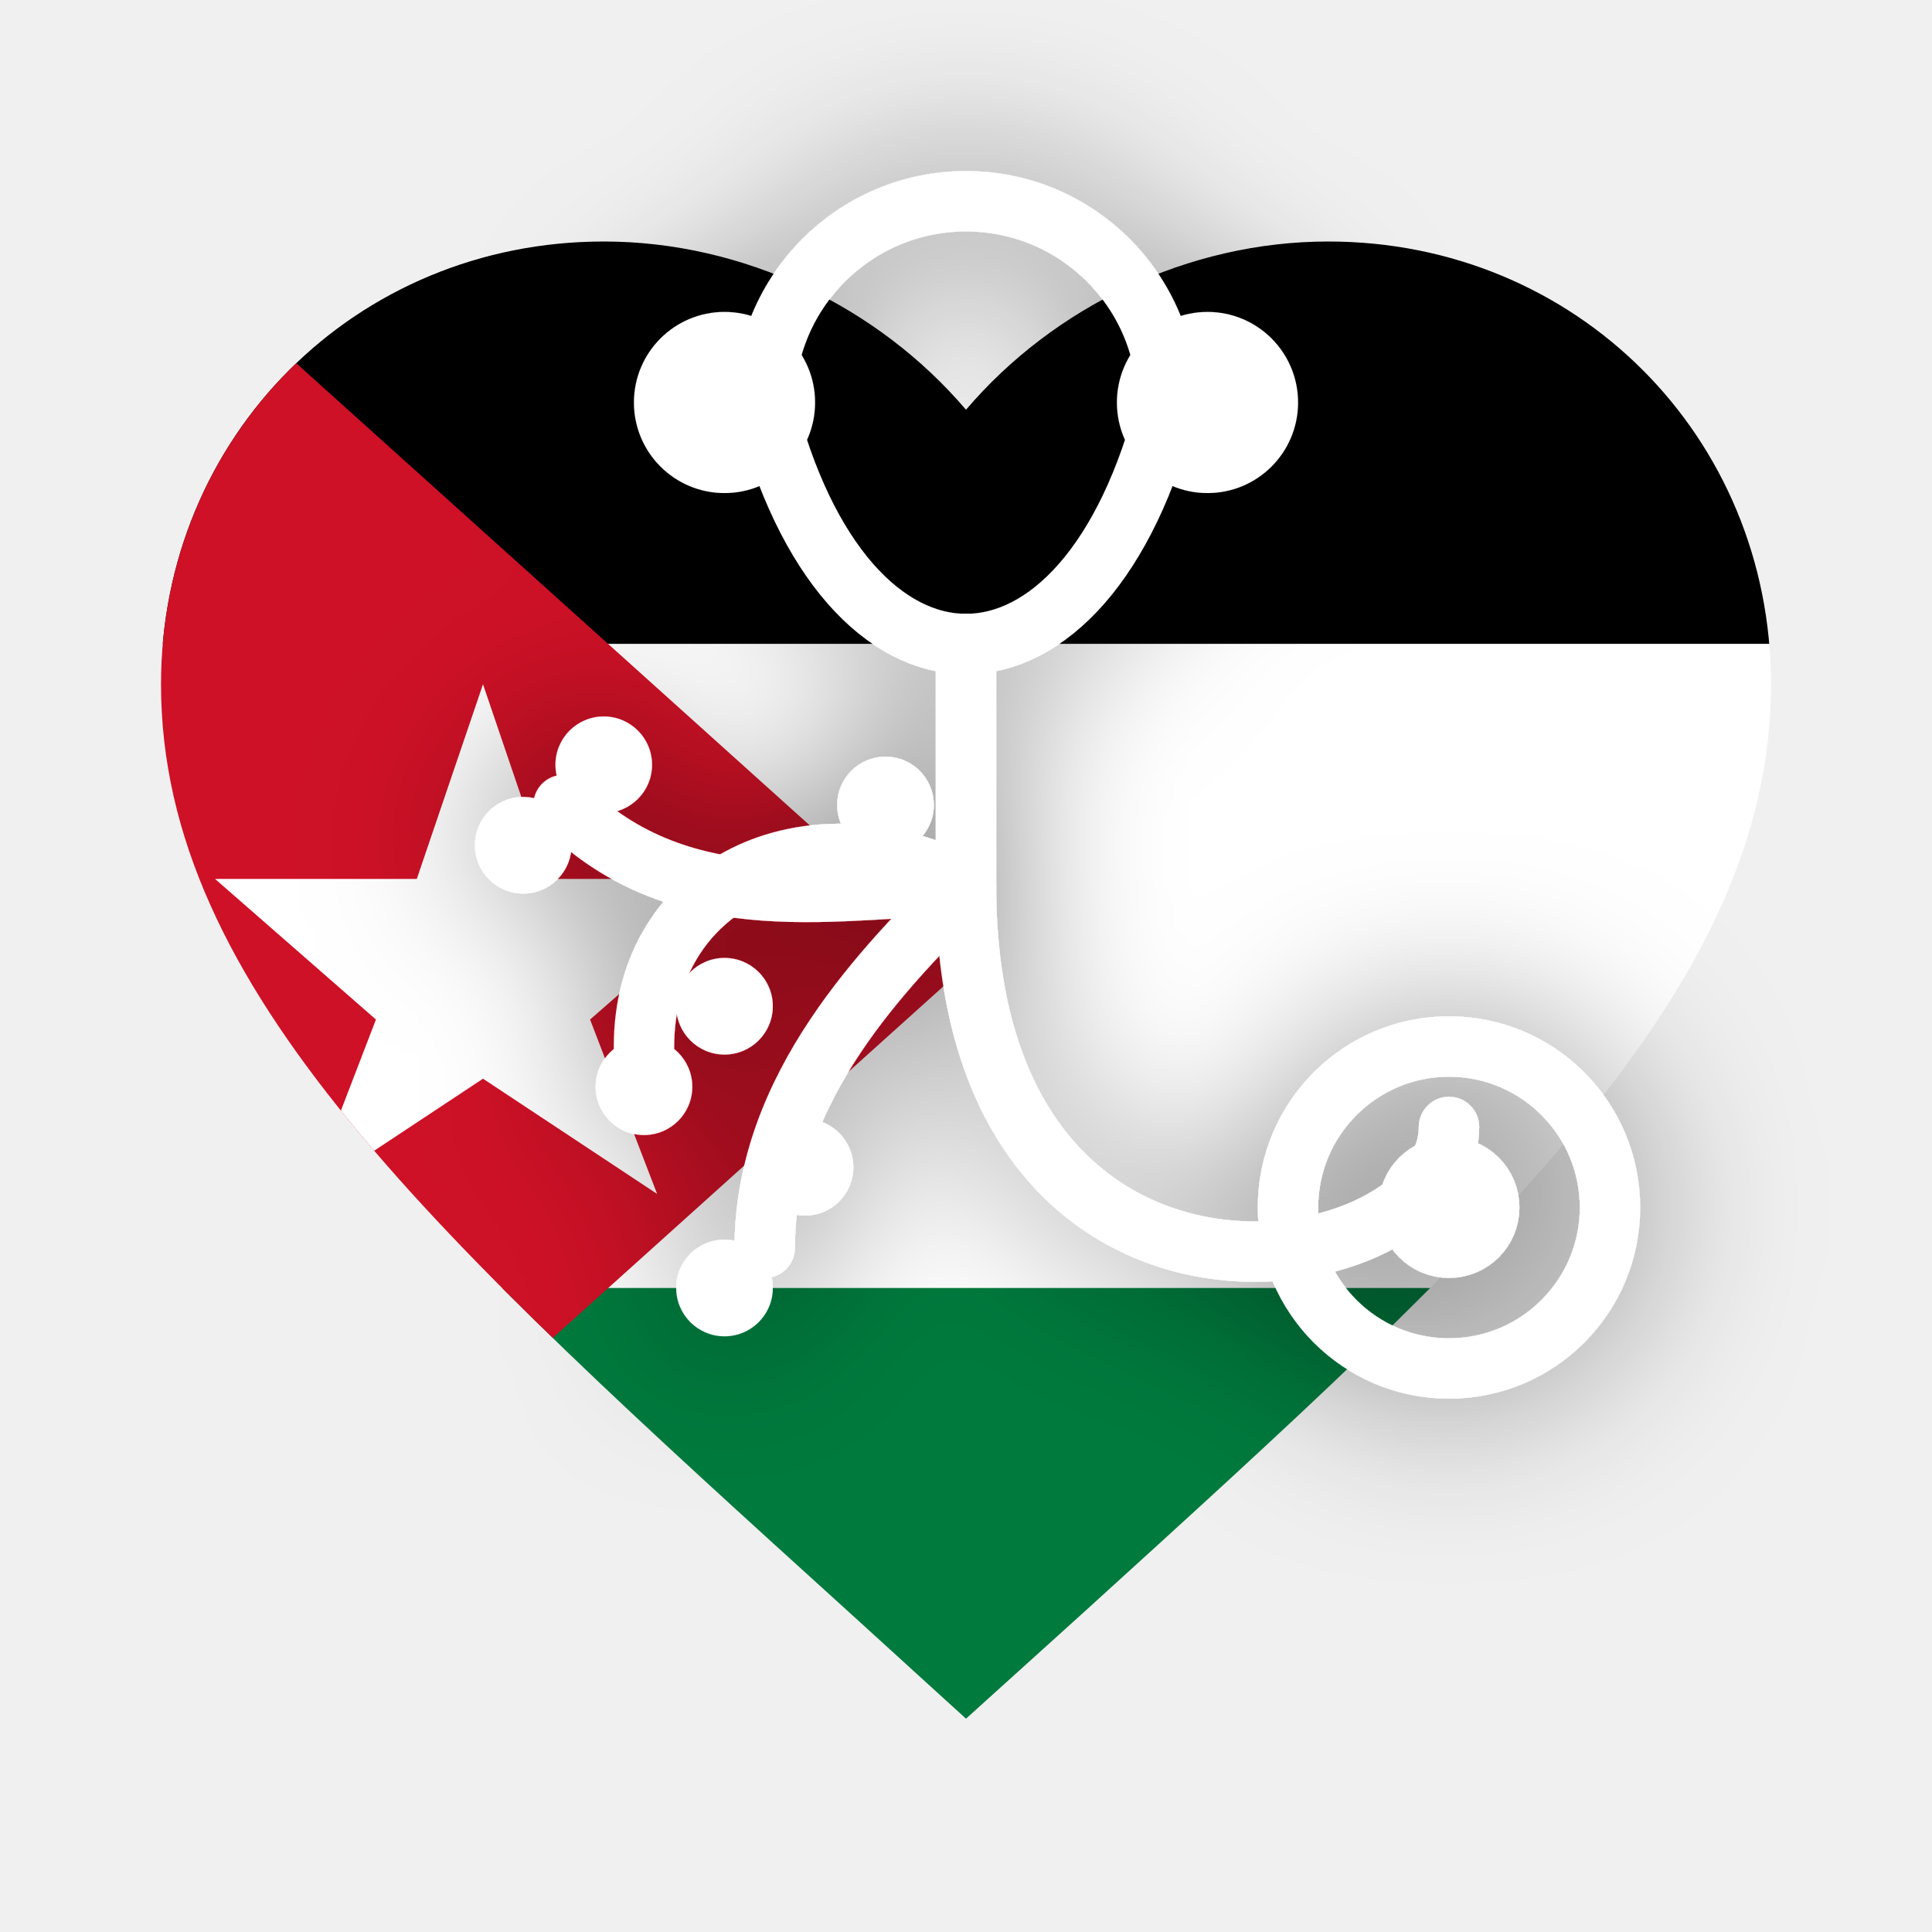
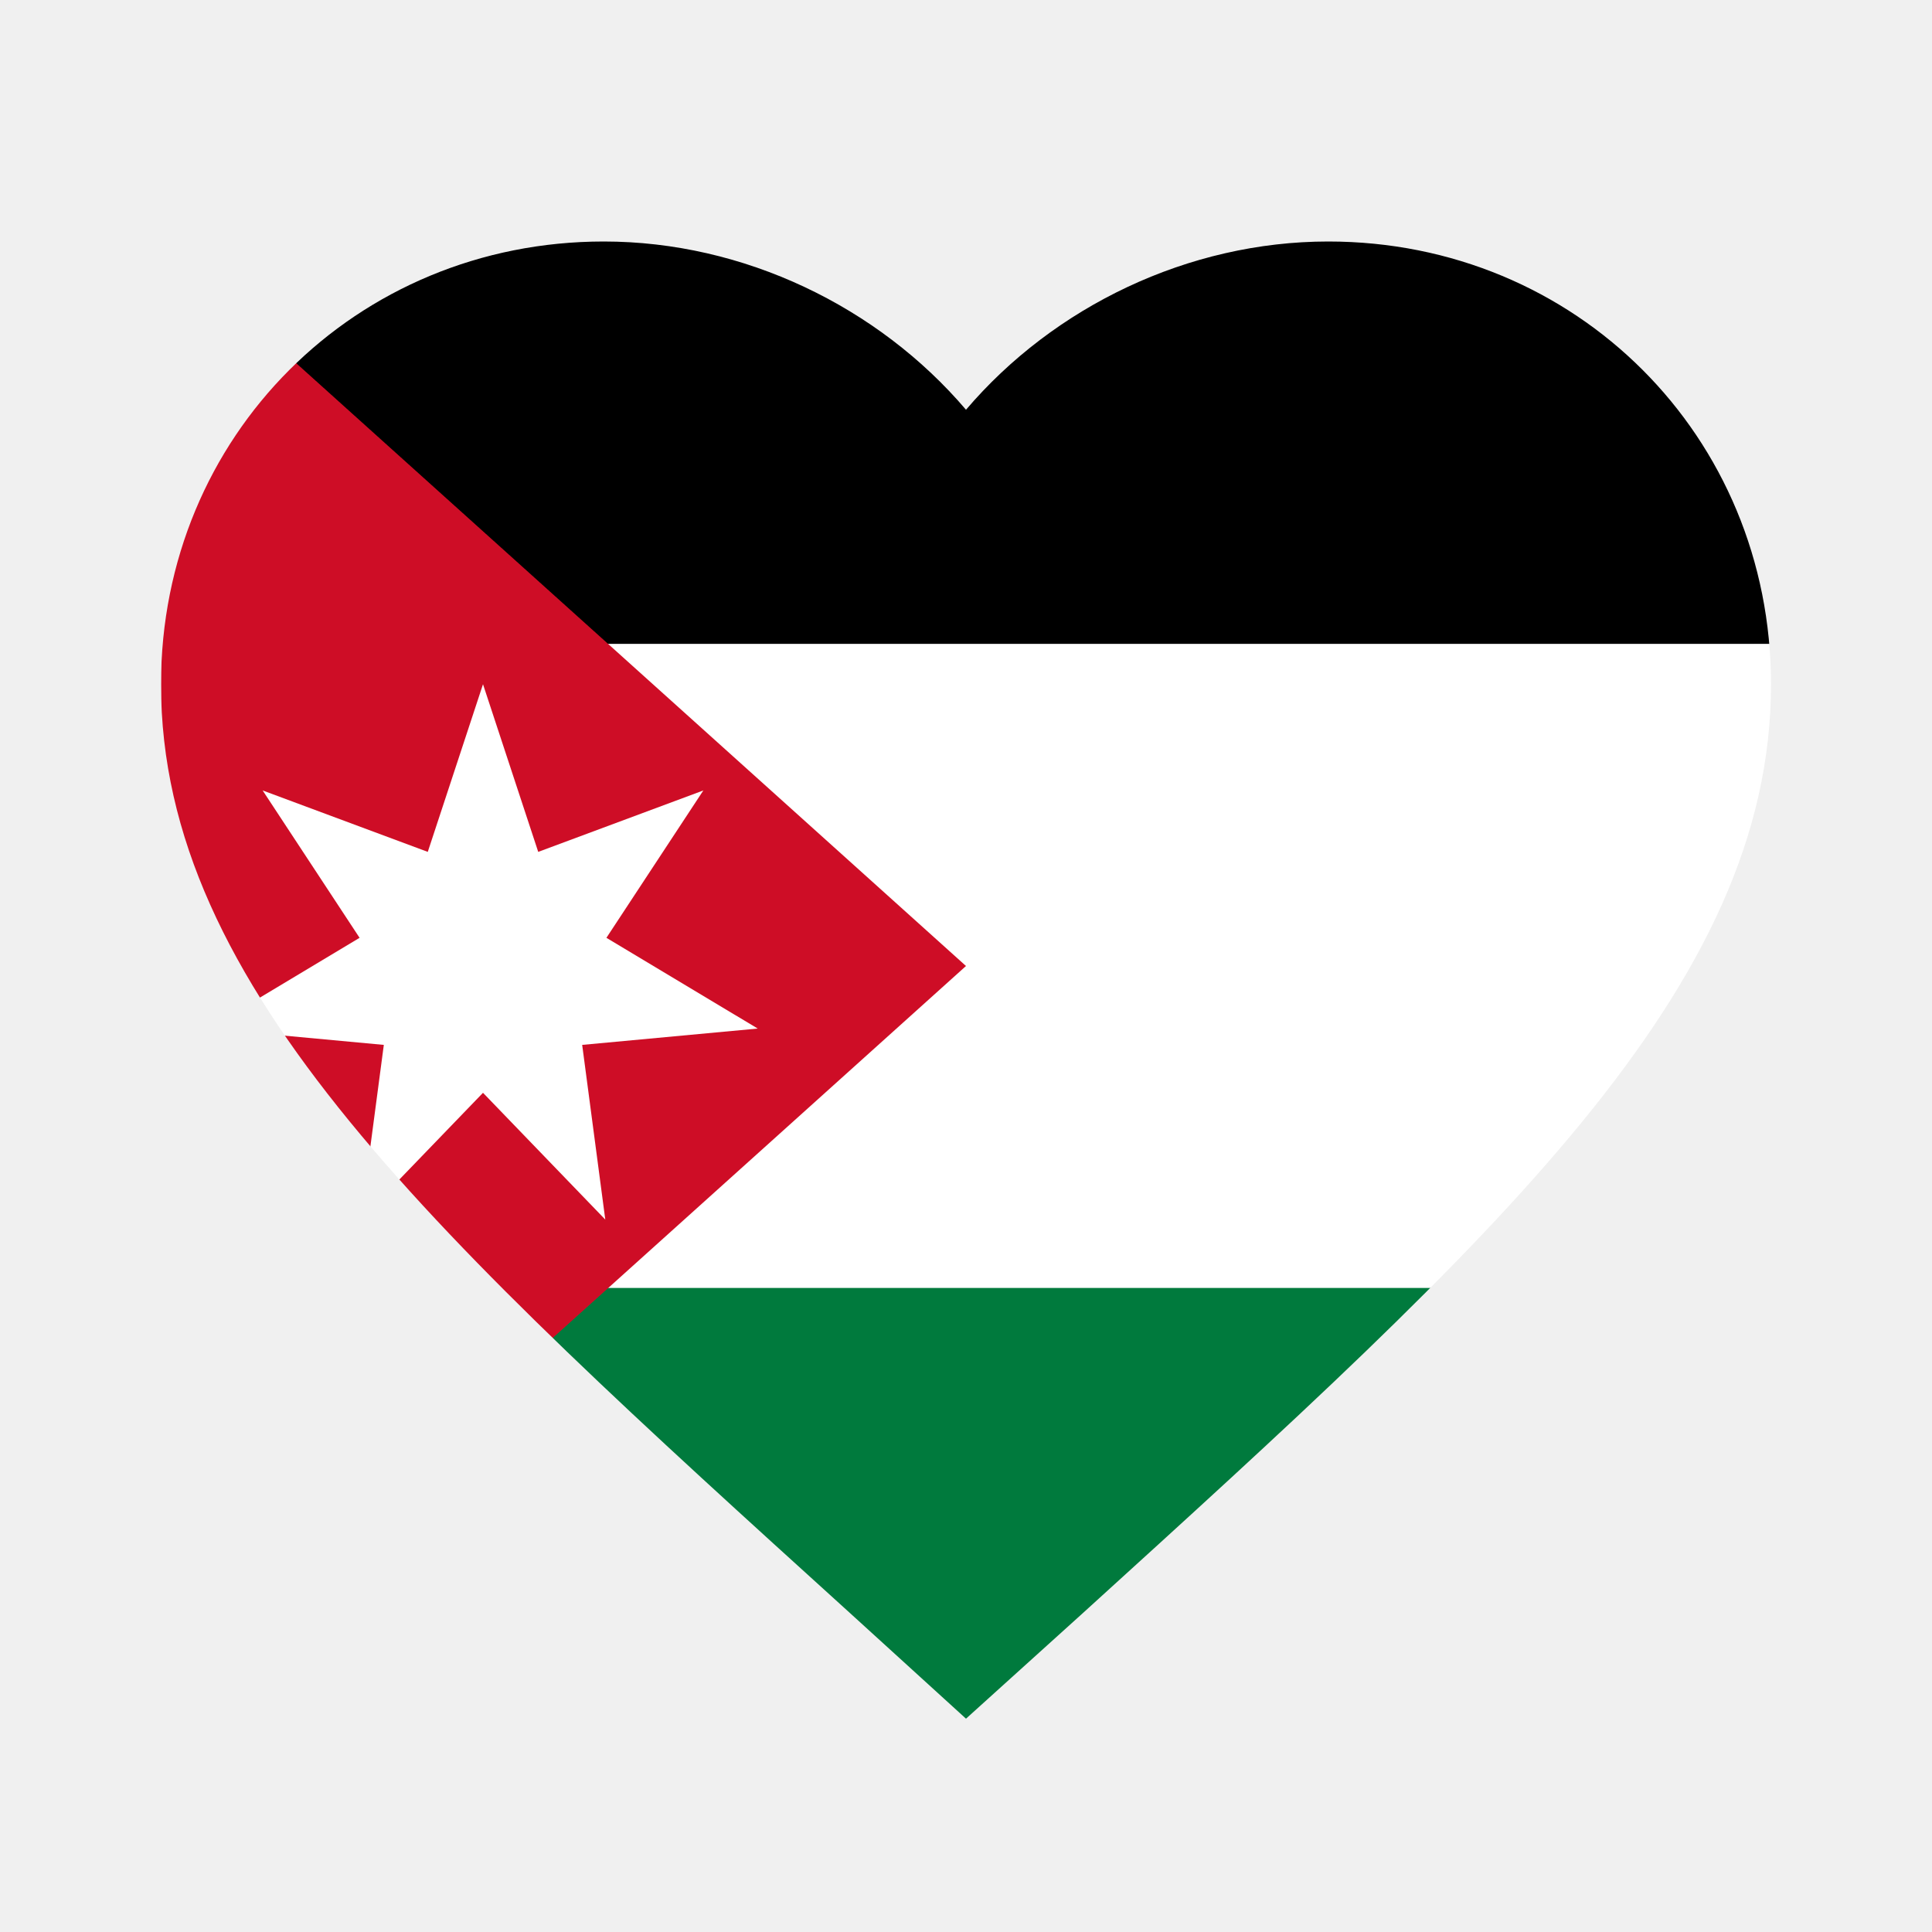
<svg xmlns="http://www.w3.org/2000/svg" width="512" height="512" viewBox="0 0 24 24">
  <defs>
    <clipPath id="heart-clip-path">
      <path d="M12 21.35l-1.45-1.32C5.4 15.36 2 12.28 2 8.5 2 5.42 4.42 3 7.5 3c1.74 0 3.41.81 4.5 2.09C13.09 3.81 14.76 3 16.5 3 19.58 3 22 5.42 22 8.5c0 3.78-3.4 6.86-8.55 11.54L12 21.35z" />
    </clipPath>
-     <path id="star7" d="M0 -10 L2.35 -3.09 L9.51 -3.09 L3.8 1.9 L6.18 8.09 L0 4 L-6.18 8.09 L-3.8 1.9 L-9.51 -3.09 L-2.35 -3.09 Z" />
+     <path id="star7" d="M0 -10 L1.96 -4.05 L7.82 -6.23 L4.38 -1 L9.75 2.22 L3.52 2.8 L4.34 9 L0 4.5 L-4.34 9 L-3.52 2.8 L-9.75 2.22 L-4.38 -1 L-7.82 -6.23 L-1.96 -4.05 Z" />
  </defs>
-   <g clip-path="url(#heart-clip-path)">
+   <g clip-path="url(#heart-clip-path)" style="filter: drop-shadow(0px 1px 1px rgba(0,0,0,0.3));">
    <rect x="0" y="0" width="24" height="8" fill="#000000" />
    <rect x="0" y="8" width="24" height="8" fill="#FFFFFF" />
    <rect x="0" y="16" width="24" height="8" fill="#007A3D" />
    <path d="M2 3 L12 12 L2 21 Z" fill="#CE1126" />
    <use href="#star7" fill="#FFFFFF" transform="translate(6 12) scale(0.35)" />
  </g>
-   <g stroke="#FFFFFF" stroke-width="0.75" stroke-linecap="round" stroke-linejoin="round" fill="none" style="filter: drop-shadow(0px 0px 1px rgba(0,0,0,0.5));">
-     <path d="M9.5 5 A 2.5 2.5 0 0 1 14.5 5" />
-     <circle cx="9" cy="5" r="0.75" fill="#FFFFFF" />
-     <circle cx="15" cy="5" r="0.75" fill="#FFFFFF" />
-     <path d="M9.5 5 C 10 7, 11 8, 12 8" />
-     <path d="M14.5 5 C 14 7, 13 8, 12 8" />
-     <path d="M12 8 V 11" />
-     <path d="M12 11 C 10 10, 8 11, 8 13" />
-     <path d="M12 11 C 11 12, 9.5 13.5, 9.5 15.5" />
-     <path d="M12 11 C 10.5 11, 8.5 11.5, 7 10" />
-     <path d="M12 11 C 12 17, 18 16, 18 14" />
-     <circle fill="#FFFFFF" stroke="#FFFFFF" cx="18" cy="15" r="0.5" />
-     <circle cx="18" cy="15" r="2" />
-     <g fill="#FFFFFF" stroke="none">
-       <circle cx="7.5" cy="9.5" r="0.6" />
-       <circle cx="6.5" cy="10.5" r="0.6" />
-       <circle cx="8" cy="13.5" r="0.6" />
-       <circle cx="9" cy="16" r="0.6" />
-       <circle cx="9" cy="12.5" r="0.6" />
-       <circle cx="10" cy="14.5" r="0.6" />
-       <circle cx="11" cy="10" r="0.6" />
-     </g>
-   </g>
</svg>
